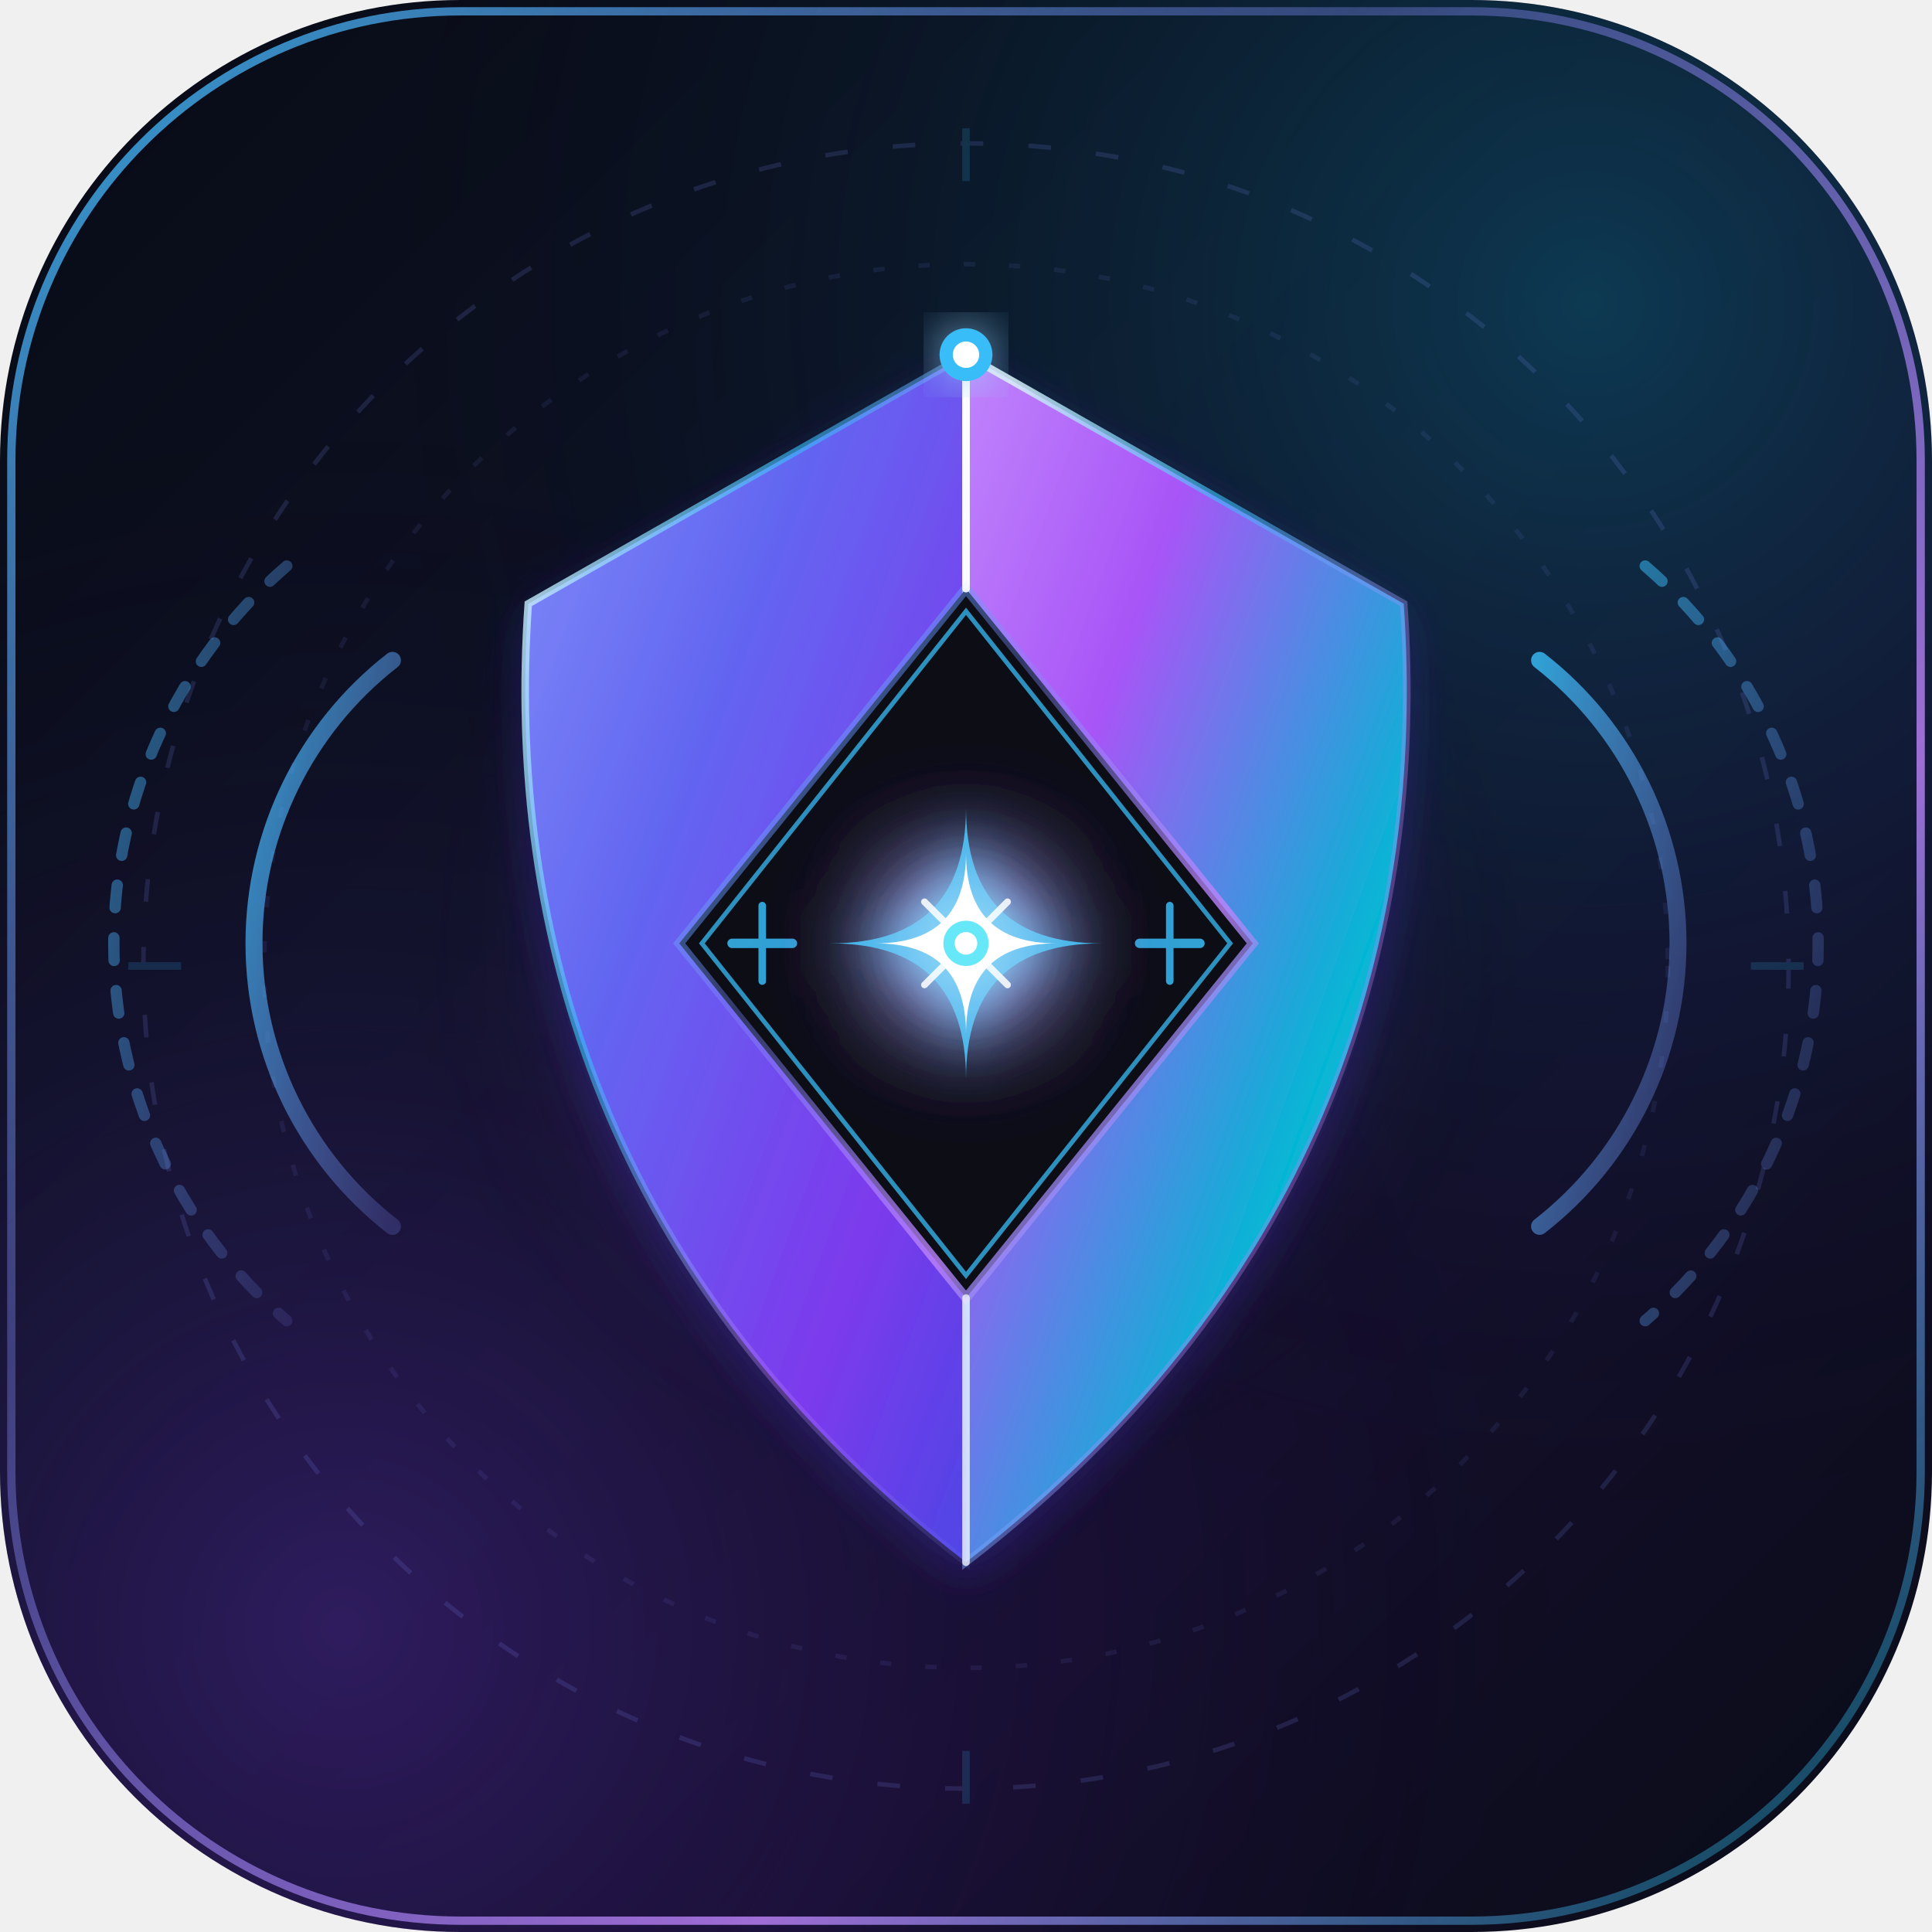
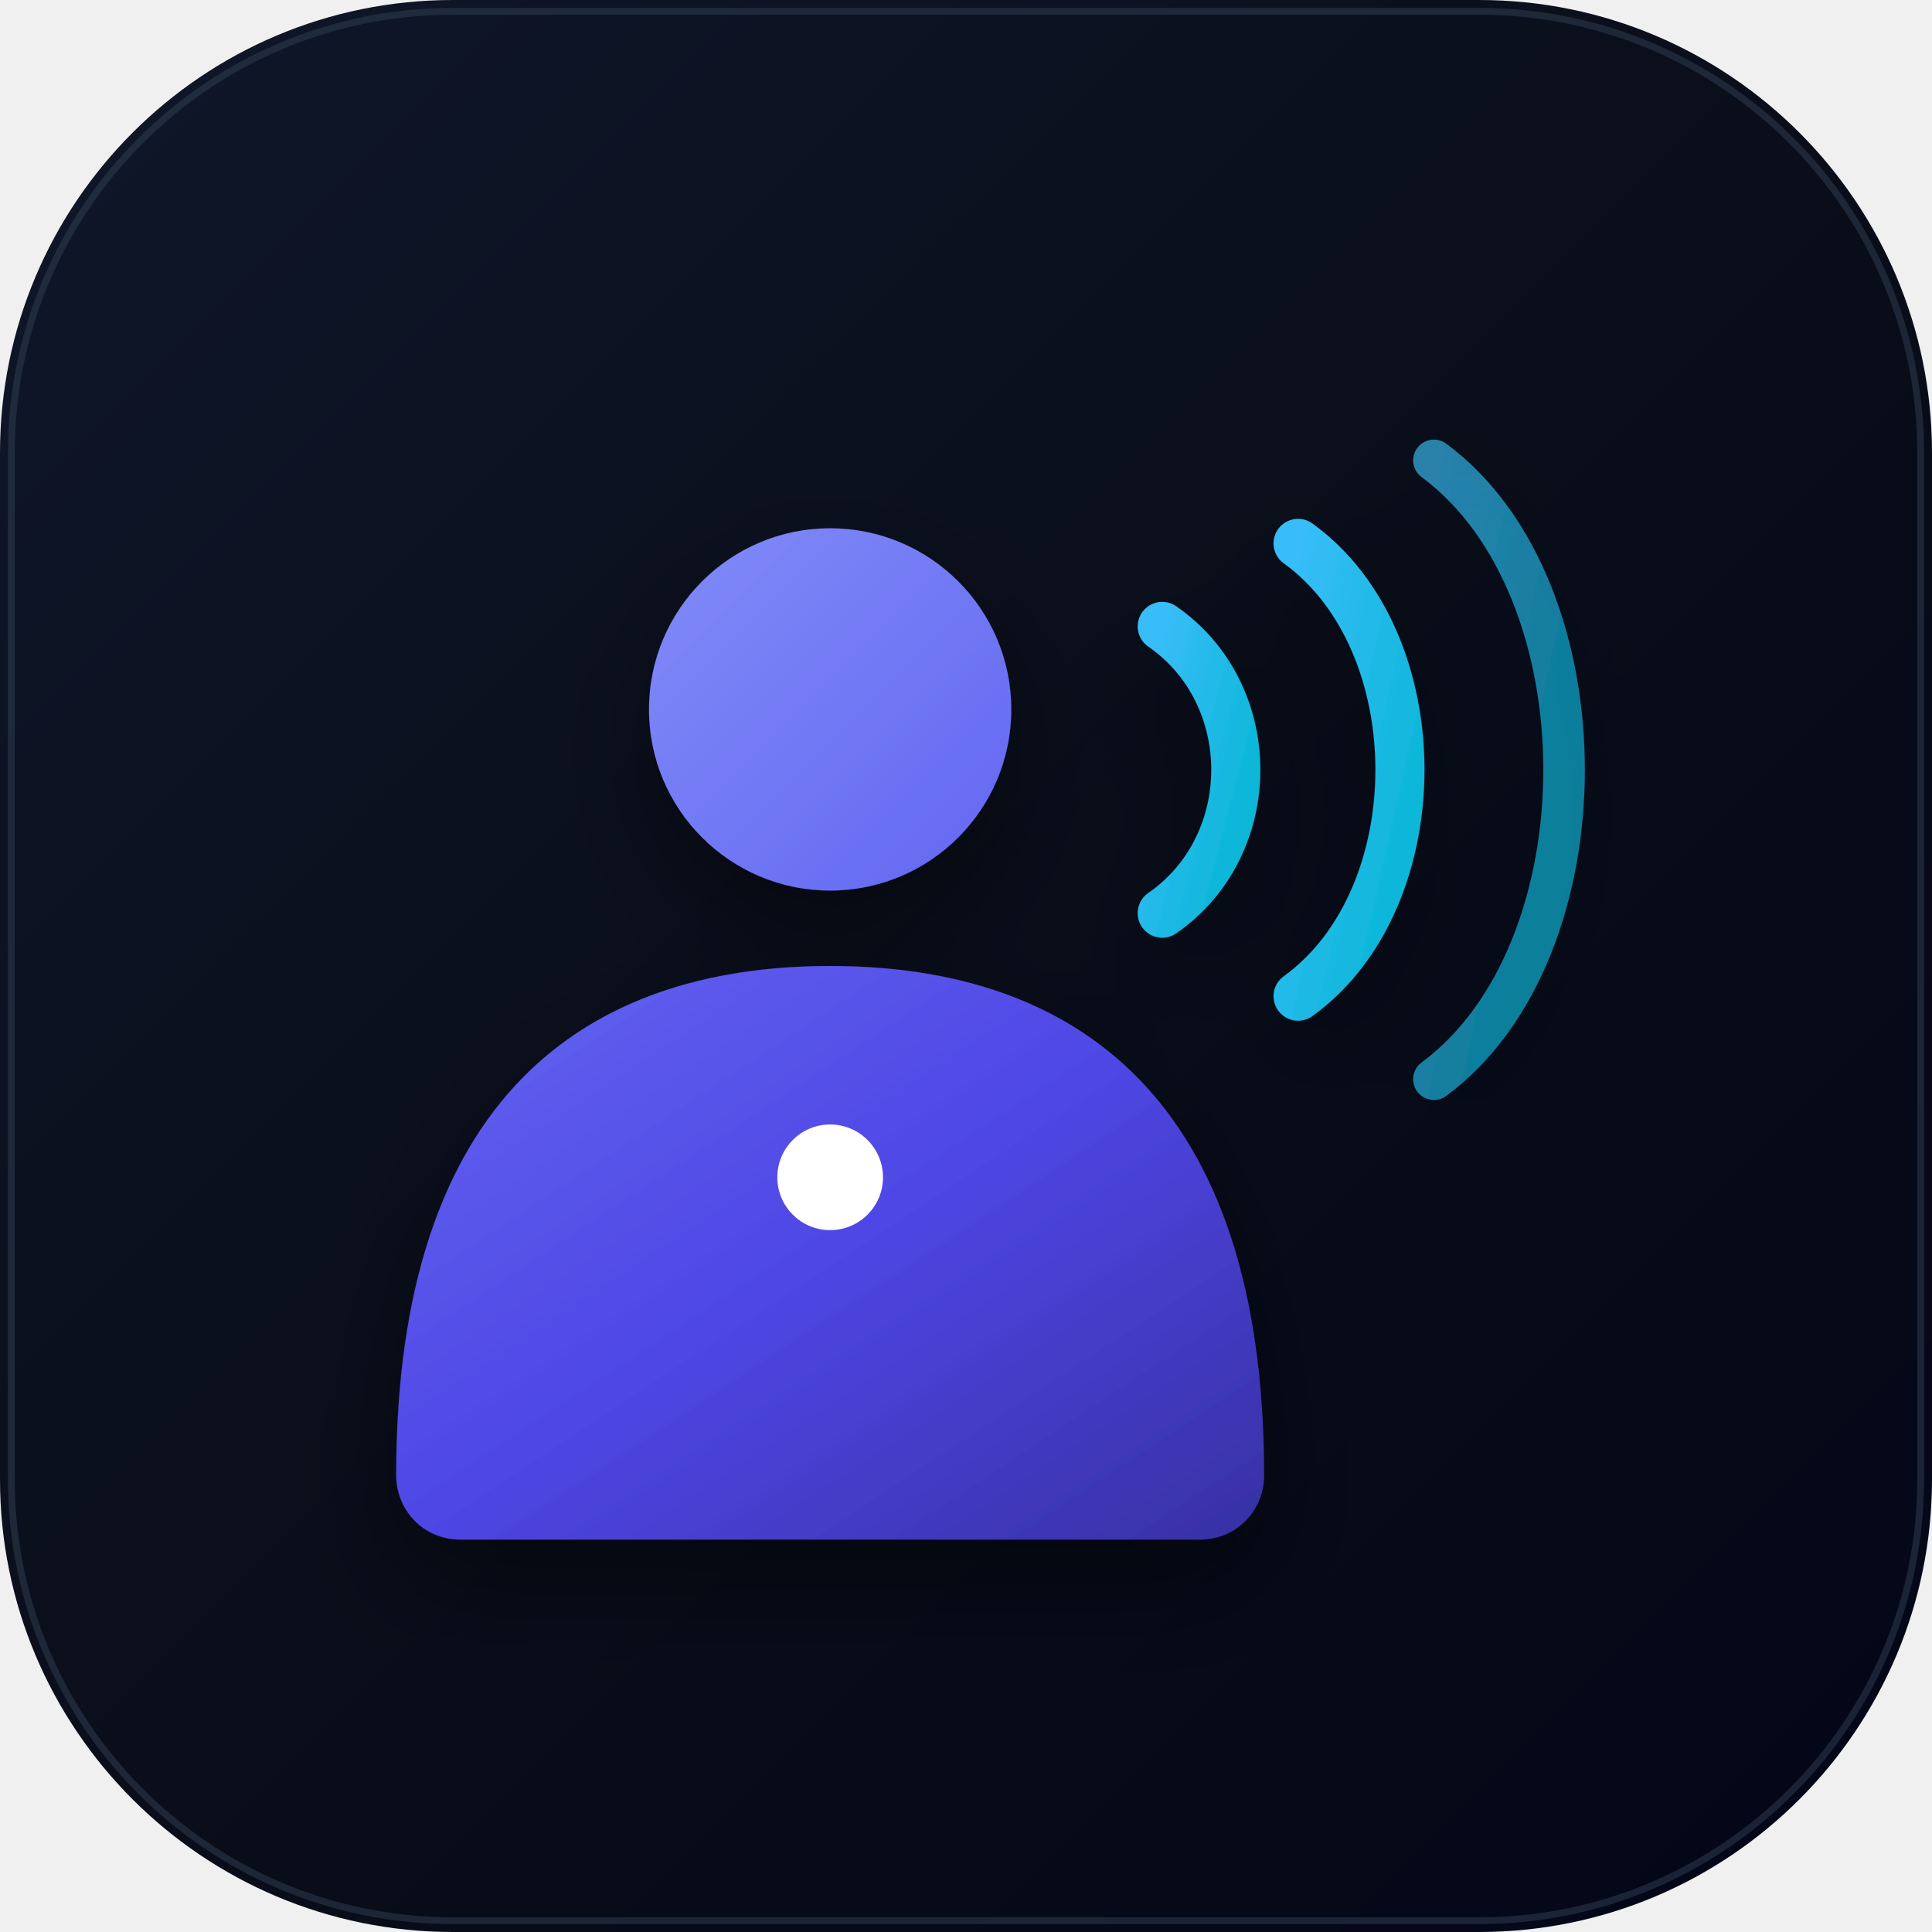
<svg xmlns="http://www.w3.org/2000/svg" viewBox="0 0 512 512" width="512" height="512">
  <defs>
-     <linearGradient id="bgGrad" x1="0%" y1="0%" x2="100%" y2="100%">
-       <stop offset="0%" stop-color="#080B15" />
-       <stop offset="35%" stop-color="#0D1124" />
-       <stop offset="70%" stop-color="#140E2C" />
-       <stop offset="100%" stop-color="#090C16" />
+     <linearGradient id="bgMaster" x1="0%" y1="0%" x2="100%" y2="100%">
+       <stop offset="0%" stop-color="#0F172A" />
+       <stop offset="50%" stop-color="#0A0E1A" />
+       <stop offset="100%" stop-color="#020617" />
    </linearGradient>
-     <linearGradient id="borderGrad" x1="0%" y1="0%" x2="100%" y2="100%">
-       <stop offset="0%" stop-color="#38BDF8" stop-opacity="0.85" />
-       <stop offset="35%" stop-color="#818CF8" stop-opacity="0.35" />
-       <stop offset="70%" stop-color="#C084FC" stop-opacity="0.8" />
-       <stop offset="100%" stop-color="#06B6D4" stop-opacity="0.3" />
+     <linearGradient id="torsoMaster" x1="0%" y1="0%" x2="100%" y2="100%">
+       <stop offset="0%" stop-color="#6366F1" />
+       <stop offset="50%" stop-color="#4F46E5" />
+       <stop offset="100%" stop-color="#3730A3" />
    </linearGradient>
-     <linearGradient id="shieldLeft" x1="0%" y1="0%" x2="100%" y2="100%">
+     <linearGradient id="headMaster" x1="0%" y1="0%" x2="100%" y2="100%">
      <stop offset="0%" stop-color="#818CF8" />
-       <stop offset="35%" stop-color="#6366F1" />
-       <stop offset="75%" stop-color="#7C3AED" />
-       <stop offset="100%" stop-color="#4F46E5" />
+       <stop offset="100%" stop-color="#6366F1" />
    </linearGradient>
-     <linearGradient id="shieldRight" x1="0%" y1="0%" x2="100%" y2="100%">
-       <stop offset="0%" stop-color="#C084FC" />
-       <stop offset="30%" stop-color="#A855F7" />
-       <stop offset="70%" stop-color="#06B6D4" />
-       <stop offset="100%" stop-color="#38BDF8" />
+     <linearGradient id="waveMaster" x1="0%" y1="0%" x2="100%" y2="100%">
+       <stop offset="0%" stop-color="#38BDF8" />
+       <stop offset="100%" stop-color="#06B6D4" />
    </linearGradient>
-     <linearGradient id="bevelGrad" x1="0%" y1="0%" x2="100%" y2="100%">
-       <stop offset="0%" stop-color="#FFFFFF" stop-opacity="0.9" />
-       <stop offset="35%" stop-color="#38BDF8" stop-opacity="0.6" />
-       <stop offset="70%" stop-color="#C084FC" stop-opacity="0.3" />
-       <stop offset="100%" stop-color="#818CF8" stop-opacity="0.1" />
-     </linearGradient>
-     <linearGradient id="waveGrad" x1="0%" y1="0%" x2="100%" y2="100%">
-       <stop offset="0%" stop-color="#38BDF8" stop-opacity="0.95" />
-       <stop offset="100%" stop-color="#818CF8" stop-opacity="0.25" />
-     </linearGradient>
-     <radialGradient id="centerGlow" cx="50%" cy="50%" r="50%">
-       <stop offset="0%" stop-color="#38BDF8" stop-opacity="0.6" />
-       <stop offset="45%" stop-color="#8B5CF6" stop-opacity="0.25" />
-       <stop offset="100%" stop-color="#000000" stop-opacity="0" />
-     </radialGradient>
-     <radialGradient id="topCyanGlow" cx="82%" cy="16%" r="65%">
-       <stop offset="0%" stop-color="#06B6D4" stop-opacity="0.25" />
-       <stop offset="100%" stop-color="#000000" stop-opacity="0" />
-     </radialGradient>
-     <radialGradient id="bottomPurpleGlow" cx="18%" cy="84%" r="65%">
-       <stop offset="0%" stop-color="#7C3AED" stop-opacity="0.28" />
-       <stop offset="100%" stop-color="#000000" stop-opacity="0" />
-     </radialGradient>
-     <filter id="softGlow" x="-30%" y="-30%" width="160%" height="160%">
-       <feGaussianBlur stdDeviation="7" result="blur" />
-       <feComposite in="SourceGraphic" in2="blur" operator="over" />
-     </filter>
-     <filter id="coreGlow" x="-60%" y="-60%" width="220%" height="220%">
-       <feGaussianBlur stdDeviation="15" result="blur1" />
-       <feGaussianBlur stdDeviation="4" result="blur2" />
-       <feMerge>
-         <feMergeNode in="blur1" />
-         <feMergeNode in="blur2" />
-         <feMergeNode in="SourceGraphic" />
-       </feMerge>
-     </filter>
-     <filter id="shieldShadow" x="-20%" y="-20%" width="140%" height="140%">
-       <feDropShadow dx="0" dy="14" stdDeviation="16" flood-color="#000000" flood-opacity="0.65" />
-       <feDropShadow dx="0" dy="4" stdDeviation="6" flood-color="#4338CA" flood-opacity="0.35" />
+     <filter id="cleanShadow" x="-20%" y="-20%" width="140%" height="140%">
+       <feDropShadow dx="0" dy="12" stdDeviation="15" flood-color="#000000" flood-opacity="0.45" />
    </filter>
  </defs>
-   <rect width="512" height="512" rx="122" fill="url(#bgGrad)" />
-   <rect width="512" height="512" rx="122" fill="url(#topCyanGlow)" />
-   <rect width="512" height="512" rx="122" fill="url(#bottomPurpleGlow)" />
-   <rect width="506" height="506" x="3" y="3" rx="119" fill="none" stroke="url(#borderGrad)" stroke-width="2.2" />
-   <g opacity="0.16" stroke="#818CF8" stroke-width="1.2" fill="none">
-     <circle cx="256" cy="256" r="218" stroke-dasharray="6 12" />
-     <circle cx="256" cy="256" r="186" opacity="0.6" stroke-dasharray="3 9" />
-     <line x1="256" y1="34" x2="256" y2="48" stroke="#38BDF8" stroke-width="2" />
-     <line x1="256" y1="464" x2="256" y2="478" stroke="#38BDF8" stroke-width="2" />
-     <line x1="34" y1="256" x2="48" y2="256" stroke="#38BDF8" stroke-width="2" />
-     <line x1="464" y1="256" x2="478" y2="256" stroke="#38BDF8" stroke-width="2" />
-   </g>
-   <circle cx="256" cy="250" r="150" fill="url(#centerGlow)" />
-   <g fill="none" stroke="url(#waveGrad)" stroke-linecap="round">
-     <path d="M 408 175 A 95 95 0 0 1 408 325" stroke-width="4.5" opacity="0.85" />
-     <path d="M 436 150 A 132 132 0 0 1 436 350" stroke-width="3" stroke-dasharray="6 8" opacity="0.55" />
-     <path d="M 104 175 A 95 95 0 0 0 104 325" stroke-width="4.5" opacity="0.85" />
-     <path d="M 76 150 A 132 132 0 0 0 76 350" stroke-width="3" stroke-dasharray="6 8" opacity="0.55" />
-   </g>
-   <g filter="url(#shieldShadow)">
-     <path d="       M 256 94       L 140 160       C 134 246 160 340 256 414       L 256 94       Z     " fill="url(#shieldLeft)" stroke="url(#bevelGrad)" stroke-width="2" />
-     <path d="       M 256 94       L 372 160       C 378 246 352 340 256 414       L 256 94       Z     " fill="url(#shieldRight)" stroke="url(#bevelGrad)" stroke-width="2" />
-     <polygon points="256,156 332,250 256,344 180,250" fill="#080C18" stroke="url(#borderGrad)" stroke-width="2.5" />
-   </g>
-   <polygon points="256,162 326,250 256,338 186,250" fill="none" stroke="#38BDF8" stroke-width="1.2" stroke-opacity="0.75" />
-   <g stroke="#38BDF8" stroke-linecap="round" opacity="0.85">
-     <line x1="194" y1="250" x2="210" y2="250" stroke-width="2.5" />
-     <line x1="202" y1="240" x2="202" y2="260" stroke-width="2" />
-     <line x1="302" y1="250" x2="318" y2="250" stroke-width="2.5" />
-     <line x1="310" y1="240" x2="310" y2="260" stroke-width="2" />
-   </g>
-   <line x1="256" y1="94" x2="256" y2="156" stroke="#FFFFFF" stroke-width="2" stroke-linecap="round" opacity="0.9" />
-   <line x1="256" y1="344" x2="256" y2="414" stroke="#FFFFFF" stroke-width="2" stroke-linecap="round" opacity="0.7" />
-   <g transform="translate(256, 250)">
-     <circle cx="0" cy="0" r="38" fill="url(#centerGlow)" filter="url(#coreGlow)" />
-     <path d="M 0 -36 Q 0 0 36 0 Q 0 0 0 36 Q 0 0 -36 0 Q 0 0 0 -36 Z" fill="#38BDF8" opacity="0.9" filter="url(#softGlow)" />
-     <path d="M 0 -24 Q 0 0 24 0 Q 0 0 0 24 Q 0 0 -24 0 Q 0 0 0 -24 Z" fill="#FFFFFF" filter="url(#coreGlow)" />
-     <line x1="-11" y1="-11" x2="11" y2="11" stroke="#FFFFFF" stroke-width="1.8" stroke-linecap="round" opacity="0.85" />
-     <line x1="11" y1="-11" x2="-11" y2="11" stroke="#FFFFFF" stroke-width="1.8" stroke-linecap="round" opacity="0.85" />
-     <circle cx="0" cy="0" r="6" fill="#67E8F9" />
-     <circle cx="0" cy="0" r="3" fill="#FFFFFF" />
-   </g>
-   <g filter="url(#softGlow)">
-     <circle cx="256" cy="94" r="7" fill="#38BDF8" />
-     <circle cx="256" cy="94" r="3.5" fill="#FFFFFF" />
+   <rect width="512" height="512" rx="120" fill="url(#bgMaster)" />
+   <rect width="506" height="506" x="3" y="3" rx="117" fill="none" stroke="#334155" stroke-width="1.8" stroke-opacity="0.5" />
+   <g transform="translate(220, 256)" filter="url(#cleanShadow)">
+     <path d="       M -115 135       C -115 35 -65 0 0 0       C 65 0 115 35 115 135       C 115 144 108 152 98 152       H -98       C -108 152 -115 144 -115 135       Z     " fill="url(#torsoMaster)" />
+     <circle cx="0" cy="-68" r="48" fill="url(#headMaster)" />
+     <circle cx="0" cy="56" r="14" fill="#FFFFFF" />
+     <g fill="none" stroke="url(#waveMaster)" stroke-linecap="round">
+       <path d="M 88 -90 C 114 -72 114 -32 88 -14" stroke-width="13" />
+       <path d="M 124 -112 C 160 -86 160 -18 124 8" stroke-width="13" />
+       <path d="M 160 -134 C 206 -100 206 -4 160 30" stroke-width="11" opacity="0.65" />
+     </g>
  </g>
</svg>
